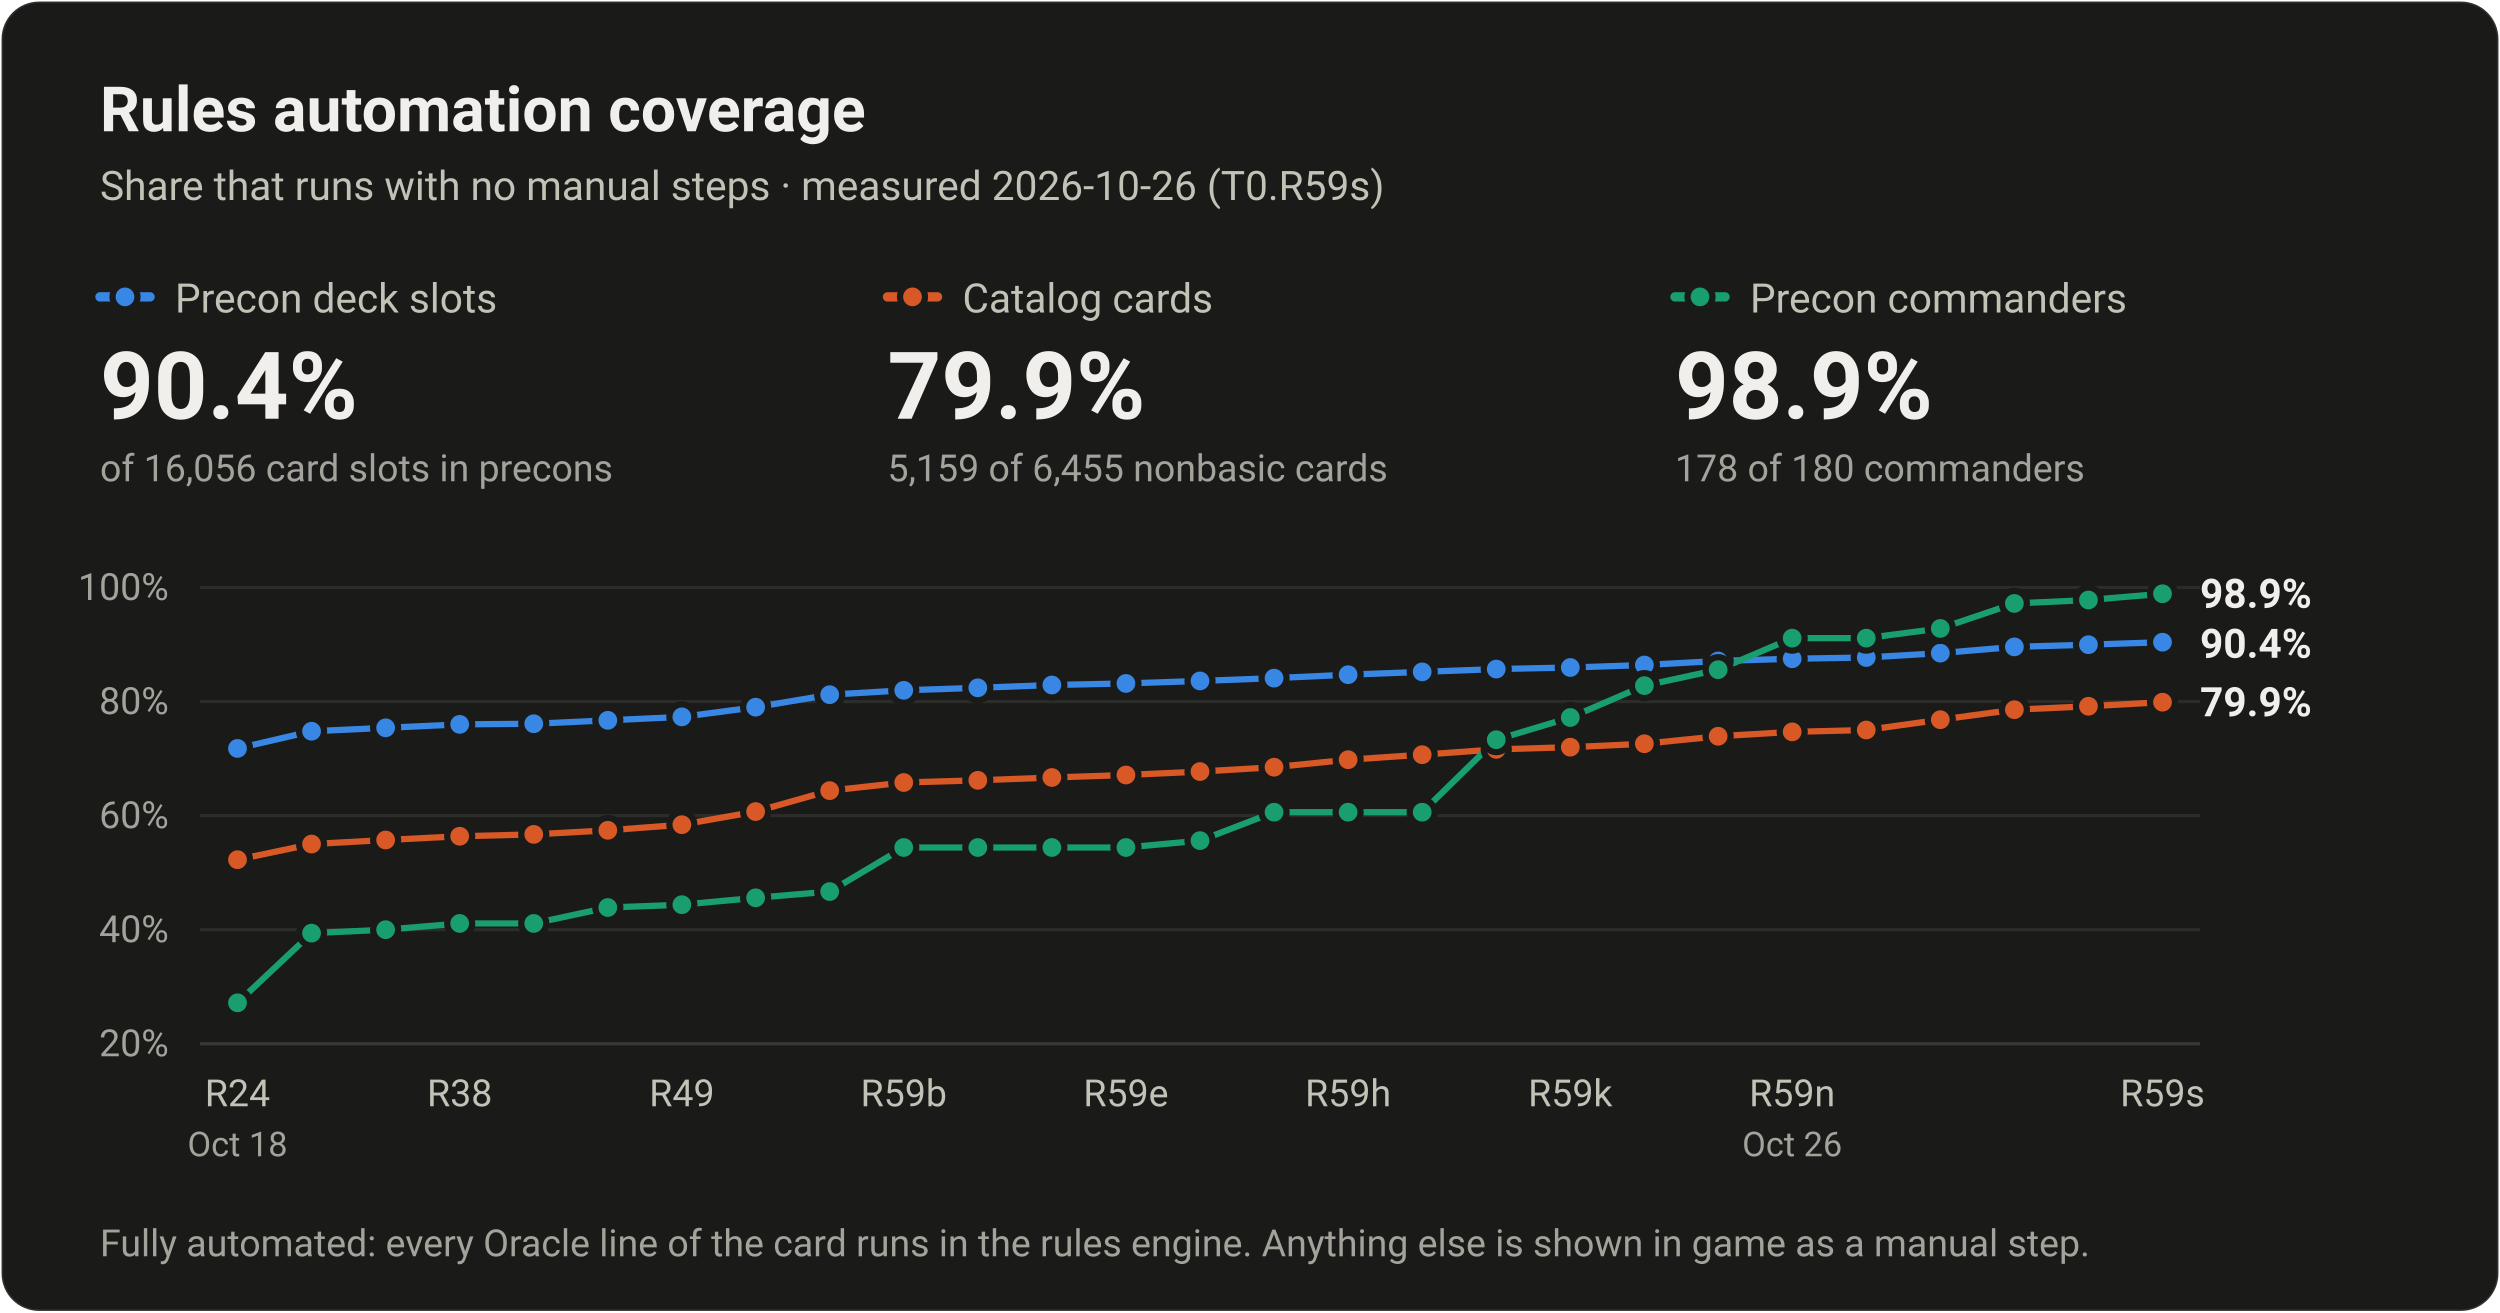
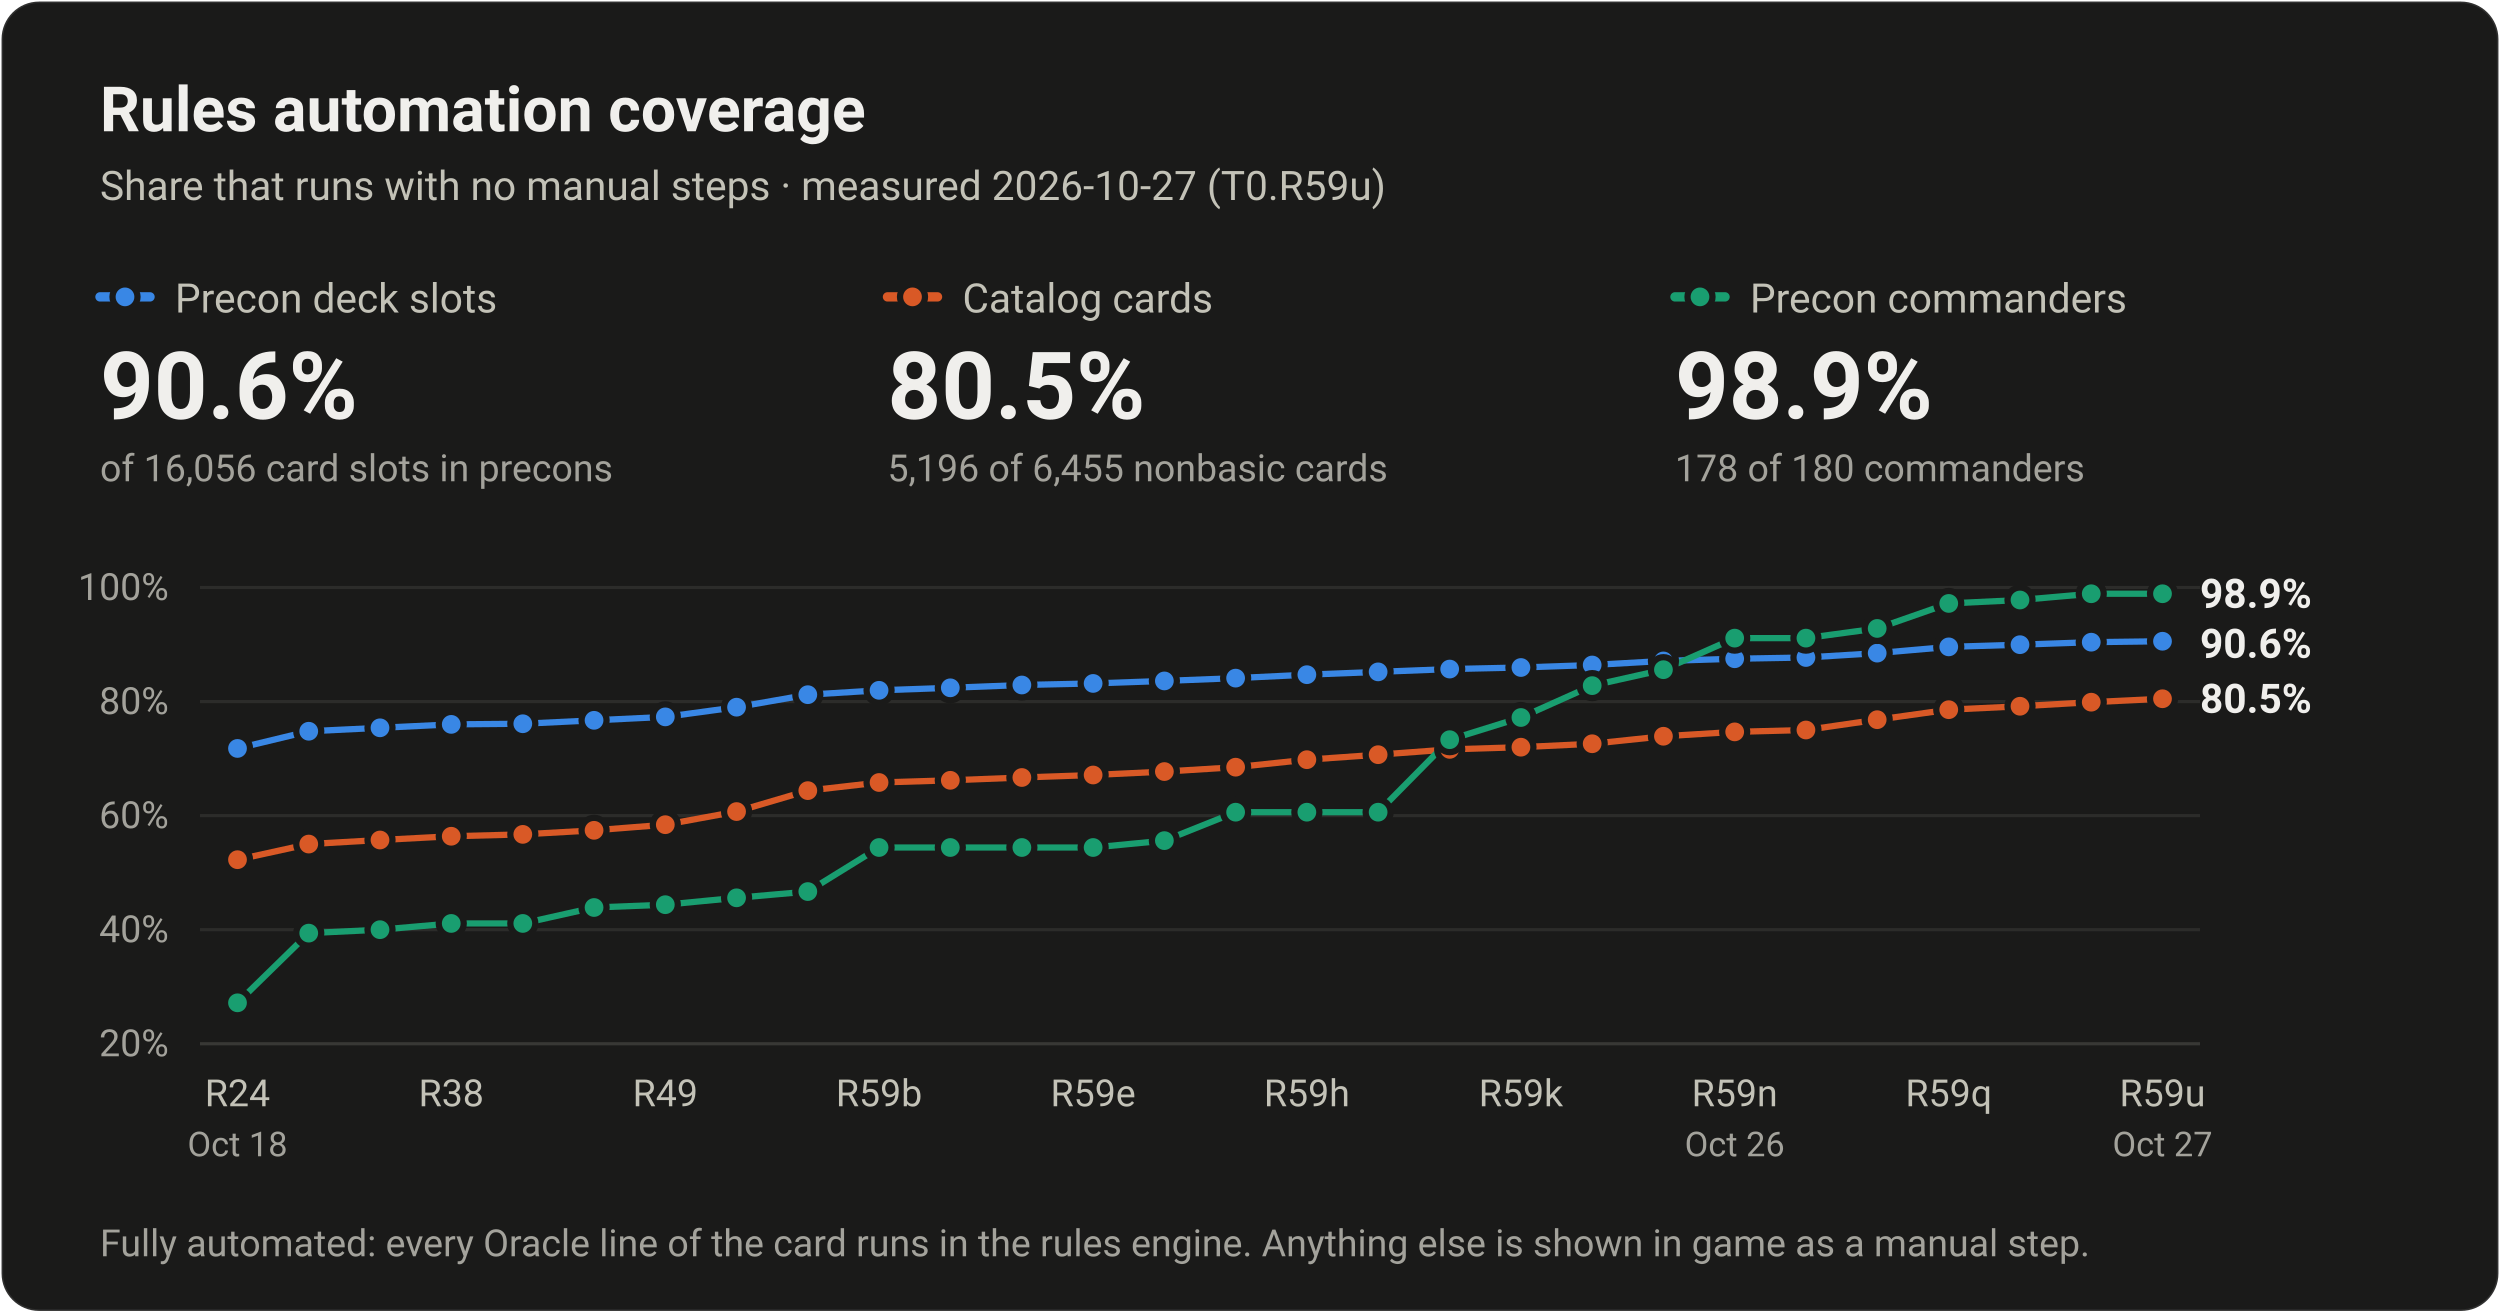
<svg xmlns="http://www.w3.org/2000/svg" viewBox="0 0 800 420" width="800" height="420" role="img" aria-labelledby="t d" font-family="system-ui, -apple-system, 'Segoe UI', Roboto, Helvetica, Arial, sans-serif">
  <rect x="0.5" y="0.5" width="799" height="419" rx="12" fill="#1a1a19" stroke="rgba(255,255,255,0.10)" />
  <text x="32" y="42" font-size="20" fill="#f0efec" font-weight="600">Rules automation coverage</text>
-   <text x="32" y="64" font-size="13" fill="#c3c2b7">Share that runs with no manual steps · measured 2026-10-26 (T0.R59s)</text>
+   <text x="32" y="64" font-size="13" fill="#c3c2b7">Share that runs with no manual steps · measured 2026-10-27 (T0.R59u)</text>
  <line x1="32" y1="95" x2="48" y2="95" stroke="#3987e5" stroke-width="3" stroke-linecap="round" />
  <circle cx="40" cy="95" r="4" fill="#3987e5" stroke="#1a1a19" stroke-width="2" />
  <text x="56" y="100" font-size="13" fill="#c3c2b7">Precon deck slots</text>
-   <text x="32" y="134" font-size="30" fill="#f0efec" font-weight="600">90.4%</text>
+   <text x="32" y="134" font-size="30" fill="#f0efec" font-weight="600">90.6%</text>
  <text x="32" y="154" font-size="12" fill="#a3a29b">of 16,056 card slots in precons</text>
  <line x1="284" y1="95" x2="300" y2="95" stroke="#d95926" stroke-width="3" stroke-linecap="round" />
  <circle cx="292" cy="95" r="4" fill="#d95926" stroke="#1a1a19" stroke-width="2" />
  <text x="308" y="100" font-size="13" fill="#c3c2b7">Catalog cards</text>
-   <text x="284" y="134" font-size="30" fill="#f0efec" font-weight="600">79.9%</text>
-   <text x="284" y="154" font-size="12" fill="#a3a29b">5,159 of 6,455 nonbasic cards</text>
+   <text x="284" y="134" font-size="30" fill="#f0efec" font-weight="600">80.5%</text>
+   <text x="284" y="154" font-size="12" fill="#a3a29b">5,196 of 6,455 nonbasic cards</text>
  <line x1="536" y1="95" x2="552" y2="95" stroke="#199e70" stroke-width="3" stroke-linecap="round" />
  <circle cx="544" cy="95" r="4" fill="#199e70" stroke="#1a1a19" stroke-width="2" />
  <text x="560" y="100" font-size="13" fill="#c3c2b7">Precon commanders</text>
  <text x="536" y="134" font-size="30" fill="#f0efec" font-weight="600">98.9%</text>
  <text x="536" y="154" font-size="12" fill="#a3a29b">178 of 180 commanders</text>
  <text x="54" y="338" font-size="12" fill="#a3a29b" text-anchor="end">20%</text>
  <line x1="64" y1="297.5" x2="704" y2="297.5" stroke="#2c2c2a" stroke-width="1" />
  <text x="54" y="301.5" font-size="12" fill="#a3a29b" text-anchor="end">40%</text>
  <line x1="64" y1="261" x2="704" y2="261" stroke="#2c2c2a" stroke-width="1" />
  <text x="54" y="265" font-size="12" fill="#a3a29b" text-anchor="end">60%</text>
  <line x1="64" y1="224.5" x2="704" y2="224.5" stroke="#2c2c2a" stroke-width="1" />
  <text x="54" y="228.5" font-size="12" fill="#a3a29b" text-anchor="end">80%</text>
  <line x1="64" y1="188" x2="704" y2="188" stroke="#2c2c2a" stroke-width="1" />
  <text x="54" y="192" font-size="12" fill="#a3a29b" text-anchor="end">100%</text>
  <line x1="64" y1="334" x2="704" y2="334" stroke="#383835" stroke-width="1" />
  <text x="76" y="354" font-size="12" fill="#c3c2b7" text-anchor="middle">R24</text>
  <text x="76" y="370" font-size="11" fill="#a3a29b" text-anchor="middle">Oct 18</text>
-   <text x="147.1" y="354" font-size="12" fill="#c3c2b7" text-anchor="middle">R38</text>
-   <text x="218.2" y="354" font-size="12" fill="#c3c2b7" text-anchor="middle">R49</text>
-   <text x="289.2" y="354" font-size="12" fill="#c3c2b7" text-anchor="middle">R59b</text>
-   <text x="360.3" y="354" font-size="12" fill="#c3c2b7" text-anchor="middle">R59e</text>
-   <text x="431.4" y="354" font-size="12" fill="#c3c2b7" text-anchor="middle">R59h</text>
-   <text x="502.5" y="354" font-size="12" fill="#c3c2b7" text-anchor="middle">R59k</text>
-   <text x="573.5" y="354" font-size="12" fill="#c3c2b7" text-anchor="middle">R59n</text>
-   <text x="573.5" y="370" font-size="11" fill="#a3a29b" text-anchor="middle">Oct 26</text>
-   <text x="692" y="354" font-size="12" fill="#c3c2b7" text-anchor="middle">R59s</text>
-   <path d="M76 239.5 L99.7 234 L123.4 232.9 L147.1 231.8 L170.8 231.6 L194.5 230.5 L218.2 229.4 L241.8 226.3 L265.5 222.3 L289.2 220.9 L312.9 220.1 L336.6 219.2 L360.3 218.7 L384 217.9 L407.7 217 L431.4 215.9 L455.1 215 L478.8 214.1 L502.5 213.6 L526.2 212.8 L549.8 211.5 L573.5 210.8 L597.2 210.4 L620.9 209 L644.6 207 L668.3 206.3 L692 205.5" fill="none" stroke="#3987e5" stroke-width="2" stroke-linejoin="round" stroke-linecap="round" />
-   <path d="M76 275.1 L99.7 270.1 L123.4 268.8 L147.1 267.6 L170.8 267 L194.5 265.7 L218.2 263.9 L241.8 259.7 L265.5 253 L289.2 250.4 L312.9 249.7 L336.6 248.8 L360.3 248 L384 246.9 L407.7 245.5 L431.4 243.1 L455.1 241.5 L478.8 239.8 L502.5 239.1 L526.2 238 L549.8 235.6 L573.5 234.2 L597.2 233.6 L620.9 230.3 L644.6 227.1 L668.3 226 L692 224.7" fill="none" stroke="#d95926" stroke-width="2" stroke-linejoin="round" stroke-linecap="round" />
-   <path d="M76 320.9 L99.7 298.6 L123.4 297.5 L147.1 295.5 L170.8 295.5 L194.5 290.4 L218.2 289.5 L241.8 287.3 L265.5 285.3 L289.2 271.2 L312.9 271.2 L336.6 271.2 L360.3 271.2 L384 269 L407.7 259.9 L431.4 259.9 L455.1 259.9 L478.8 236.7 L502.5 229.6 L526.2 219.4 L549.8 214.3 L573.5 204.2 L597.2 204.2 L620.9 201.1 L644.6 193.1 L668.3 192 L692 190" fill="none" stroke="#199e70" stroke-width="2" stroke-linejoin="round" stroke-linecap="round" />
+   <text x="144.4" y="354" font-size="12" fill="#c3c2b7" text-anchor="middle">R38</text>
+   <text x="212.9" y="354" font-size="12" fill="#c3c2b7" text-anchor="middle">R49</text>
+   <text x="281.3" y="354" font-size="12" fill="#c3c2b7" text-anchor="middle">R59b</text>
+   <text x="349.8" y="354" font-size="12" fill="#c3c2b7" text-anchor="middle">R59e</text>
+   <text x="418.2" y="354" font-size="12" fill="#c3c2b7" text-anchor="middle">R59h</text>
+   <text x="486.7" y="354" font-size="12" fill="#c3c2b7" text-anchor="middle">R59k</text>
+   <text x="555.1" y="354" font-size="12" fill="#c3c2b7" text-anchor="middle">R59n</text>
+   <text x="555.1" y="370" font-size="11" fill="#a3a29b" text-anchor="middle">Oct 26</text>
+   <text x="623.6" y="354" font-size="12" fill="#c3c2b7" text-anchor="middle">R59q</text>
+   <text x="692" y="354" font-size="12" fill="#c3c2b7" text-anchor="middle">R59u</text>
+   <text x="692" y="370" font-size="11" fill="#a3a29b" text-anchor="middle">Oct 27</text>
+   <path d="M76 239.5 L98.8 234 L121.6 232.9 L144.4 231.8 L167.3 231.6 L190.1 230.5 L212.9 229.4 L235.7 226.3 L258.5 222.3 L281.3 220.9 L304.1 220.1 L327 219.2 L349.8 218.7 L372.6 217.9 L395.4 217 L418.2 215.9 L441 215 L463.9 214.1 L486.7 213.6 L509.5 212.8 L532.3 211.5 L555.1 210.8 L577.9 210.4 L600.7 209 L623.6 207 L646.4 206.3 L669.2 205.5 L692 205.2" fill="none" stroke="#3987e5" stroke-width="2" stroke-linejoin="round" stroke-linecap="round" />
+   <path d="M76 275.1 L98.8 270.1 L121.6 268.8 L144.4 267.6 L167.3 267 L190.1 265.7 L212.9 263.9 L235.7 259.7 L258.5 253 L281.3 250.4 L304.1 249.7 L327 248.8 L349.8 248 L372.6 246.9 L395.4 245.5 L418.2 243.1 L441 241.5 L463.9 239.8 L486.7 239.1 L509.5 238 L532.3 235.6 L555.1 234.2 L577.9 233.6 L600.7 230.3 L623.6 227.1 L646.4 226 L669.2 224.7 L692 223.6" fill="none" stroke="#d95926" stroke-width="2" stroke-linejoin="round" stroke-linecap="round" />
+   <path d="M76 320.9 L98.8 298.6 L121.6 297.5 L144.4 295.5 L167.3 295.5 L190.1 290.4 L212.9 289.5 L235.7 287.3 L258.5 285.3 L281.3 271.2 L304.1 271.2 L327 271.2 L349.8 271.2 L372.6 269 L395.4 259.9 L418.2 259.9 L441 259.9 L463.9 236.7 L486.7 229.6 L509.5 219.4 L532.3 214.3 L555.1 204.2 L577.9 204.2 L600.7 201.1 L623.6 193.1 L646.4 192 L669.2 190 L692 190" fill="none" stroke="#199e70" stroke-width="2" stroke-linejoin="round" stroke-linecap="round" />
  <circle cx="76" cy="239.5" r="4" fill="#3987e5" stroke="#1a1a19" stroke-width="2" />
-   <circle cx="99.7" cy="234" r="4" fill="#3987e5" stroke="#1a1a19" stroke-width="2" />
-   <circle cx="123.4" cy="232.9" r="4" fill="#3987e5" stroke="#1a1a19" stroke-width="2" />
-   <circle cx="147.1" cy="231.8" r="4" fill="#3987e5" stroke="#1a1a19" stroke-width="2" />
-   <circle cx="170.8" cy="231.6" r="4" fill="#3987e5" stroke="#1a1a19" stroke-width="2" />
-   <circle cx="194.5" cy="230.5" r="4" fill="#3987e5" stroke="#1a1a19" stroke-width="2" />
-   <circle cx="218.2" cy="229.4" r="4" fill="#3987e5" stroke="#1a1a19" stroke-width="2" />
-   <circle cx="241.8" cy="226.3" r="4" fill="#3987e5" stroke="#1a1a19" stroke-width="2" />
-   <circle cx="265.5" cy="222.3" r="4" fill="#3987e5" stroke="#1a1a19" stroke-width="2" />
-   <circle cx="289.2" cy="220.9" r="4" fill="#3987e5" stroke="#1a1a19" stroke-width="2" />
-   <circle cx="312.9" cy="220.1" r="4" fill="#3987e5" stroke="#1a1a19" stroke-width="2" />
-   <circle cx="336.6" cy="219.2" r="4" fill="#3987e5" stroke="#1a1a19" stroke-width="2" />
-   <circle cx="360.3" cy="218.7" r="4" fill="#3987e5" stroke="#1a1a19" stroke-width="2" />
-   <circle cx="384" cy="217.9" r="4" fill="#3987e5" stroke="#1a1a19" stroke-width="2" />
-   <circle cx="407.7" cy="217" r="4" fill="#3987e5" stroke="#1a1a19" stroke-width="2" />
-   <circle cx="431.4" cy="215.9" r="4" fill="#3987e5" stroke="#1a1a19" stroke-width="2" />
-   <circle cx="455.1" cy="215" r="4" fill="#3987e5" stroke="#1a1a19" stroke-width="2" />
-   <circle cx="478.8" cy="214.1" r="4" fill="#3987e5" stroke="#1a1a19" stroke-width="2" />
-   <circle cx="502.5" cy="213.6" r="4" fill="#3987e5" stroke="#1a1a19" stroke-width="2" />
-   <circle cx="526.2" cy="212.8" r="4" fill="#3987e5" stroke="#1a1a19" stroke-width="2" />
-   <circle cx="549.8" cy="211.5" r="4" fill="#3987e5" stroke="#1a1a19" stroke-width="2" />
-   <circle cx="573.5" cy="210.8" r="4" fill="#3987e5" stroke="#1a1a19" stroke-width="2" />
-   <circle cx="597.2" cy="210.4" r="4" fill="#3987e5" stroke="#1a1a19" stroke-width="2" />
-   <circle cx="620.9" cy="209" r="4" fill="#3987e5" stroke="#1a1a19" stroke-width="2" />
-   <circle cx="644.6" cy="207" r="4" fill="#3987e5" stroke="#1a1a19" stroke-width="2" />
-   <circle cx="668.3" cy="206.3" r="4" fill="#3987e5" stroke="#1a1a19" stroke-width="2" />
-   <circle cx="692" cy="205.5" r="4" fill="#3987e5" stroke="#1a1a19" stroke-width="2" />
+   <circle cx="98.8" cy="234" r="4" fill="#3987e5" stroke="#1a1a19" stroke-width="2" />
+   <circle cx="121.6" cy="232.9" r="4" fill="#3987e5" stroke="#1a1a19" stroke-width="2" />
+   <circle cx="144.4" cy="231.8" r="4" fill="#3987e5" stroke="#1a1a19" stroke-width="2" />
+   <circle cx="167.3" cy="231.6" r="4" fill="#3987e5" stroke="#1a1a19" stroke-width="2" />
+   <circle cx="190.1" cy="230.5" r="4" fill="#3987e5" stroke="#1a1a19" stroke-width="2" />
+   <circle cx="212.9" cy="229.4" r="4" fill="#3987e5" stroke="#1a1a19" stroke-width="2" />
+   <circle cx="235.7" cy="226.3" r="4" fill="#3987e5" stroke="#1a1a19" stroke-width="2" />
+   <circle cx="258.5" cy="222.3" r="4" fill="#3987e5" stroke="#1a1a19" stroke-width="2" />
+   <circle cx="281.3" cy="220.9" r="4" fill="#3987e5" stroke="#1a1a19" stroke-width="2" />
+   <circle cx="304.1" cy="220.1" r="4" fill="#3987e5" stroke="#1a1a19" stroke-width="2" />
+   <circle cx="327" cy="219.2" r="4" fill="#3987e5" stroke="#1a1a19" stroke-width="2" />
+   <circle cx="349.8" cy="218.7" r="4" fill="#3987e5" stroke="#1a1a19" stroke-width="2" />
+   <circle cx="372.6" cy="217.9" r="4" fill="#3987e5" stroke="#1a1a19" stroke-width="2" />
+   <circle cx="395.4" cy="217" r="4" fill="#3987e5" stroke="#1a1a19" stroke-width="2" />
+   <circle cx="418.2" cy="215.9" r="4" fill="#3987e5" stroke="#1a1a19" stroke-width="2" />
+   <circle cx="441" cy="215" r="4" fill="#3987e5" stroke="#1a1a19" stroke-width="2" />
+   <circle cx="463.9" cy="214.1" r="4" fill="#3987e5" stroke="#1a1a19" stroke-width="2" />
+   <circle cx="486.7" cy="213.6" r="4" fill="#3987e5" stroke="#1a1a19" stroke-width="2" />
+   <circle cx="509.5" cy="212.8" r="4" fill="#3987e5" stroke="#1a1a19" stroke-width="2" />
+   <circle cx="532.3" cy="211.5" r="4" fill="#3987e5" stroke="#1a1a19" stroke-width="2" />
+   <circle cx="555.1" cy="210.8" r="4" fill="#3987e5" stroke="#1a1a19" stroke-width="2" />
+   <circle cx="577.9" cy="210.4" r="4" fill="#3987e5" stroke="#1a1a19" stroke-width="2" />
+   <circle cx="600.7" cy="209" r="4" fill="#3987e5" stroke="#1a1a19" stroke-width="2" />
+   <circle cx="623.6" cy="207" r="4" fill="#3987e5" stroke="#1a1a19" stroke-width="2" />
+   <circle cx="646.4" cy="206.3" r="4" fill="#3987e5" stroke="#1a1a19" stroke-width="2" />
+   <circle cx="669.2" cy="205.5" r="4" fill="#3987e5" stroke="#1a1a19" stroke-width="2" />
+   <circle cx="692" cy="205.2" r="4" fill="#3987e5" stroke="#1a1a19" stroke-width="2" />
  <circle cx="76" cy="275.1" r="4" fill="#d95926" stroke="#1a1a19" stroke-width="2" />
-   <circle cx="99.7" cy="270.1" r="4" fill="#d95926" stroke="#1a1a19" stroke-width="2" />
-   <circle cx="123.4" cy="268.8" r="4" fill="#d95926" stroke="#1a1a19" stroke-width="2" />
-   <circle cx="147.1" cy="267.6" r="4" fill="#d95926" stroke="#1a1a19" stroke-width="2" />
-   <circle cx="170.8" cy="267" r="4" fill="#d95926" stroke="#1a1a19" stroke-width="2" />
-   <circle cx="194.5" cy="265.7" r="4" fill="#d95926" stroke="#1a1a19" stroke-width="2" />
-   <circle cx="218.2" cy="263.9" r="4" fill="#d95926" stroke="#1a1a19" stroke-width="2" />
-   <circle cx="241.8" cy="259.7" r="4" fill="#d95926" stroke="#1a1a19" stroke-width="2" />
-   <circle cx="265.5" cy="253" r="4" fill="#d95926" stroke="#1a1a19" stroke-width="2" />
-   <circle cx="289.2" cy="250.4" r="4" fill="#d95926" stroke="#1a1a19" stroke-width="2" />
-   <circle cx="312.9" cy="249.7" r="4" fill="#d95926" stroke="#1a1a19" stroke-width="2" />
-   <circle cx="336.6" cy="248.8" r="4" fill="#d95926" stroke="#1a1a19" stroke-width="2" />
-   <circle cx="360.3" cy="248" r="4" fill="#d95926" stroke="#1a1a19" stroke-width="2" />
-   <circle cx="384" cy="246.9" r="4" fill="#d95926" stroke="#1a1a19" stroke-width="2" />
-   <circle cx="407.7" cy="245.5" r="4" fill="#d95926" stroke="#1a1a19" stroke-width="2" />
-   <circle cx="431.4" cy="243.1" r="4" fill="#d95926" stroke="#1a1a19" stroke-width="2" />
-   <circle cx="455.1" cy="241.5" r="4" fill="#d95926" stroke="#1a1a19" stroke-width="2" />
-   <circle cx="478.8" cy="239.8" r="4" fill="#d95926" stroke="#1a1a19" stroke-width="2" />
-   <circle cx="502.5" cy="239.1" r="4" fill="#d95926" stroke="#1a1a19" stroke-width="2" />
-   <circle cx="526.2" cy="238" r="4" fill="#d95926" stroke="#1a1a19" stroke-width="2" />
-   <circle cx="549.8" cy="235.6" r="4" fill="#d95926" stroke="#1a1a19" stroke-width="2" />
-   <circle cx="573.5" cy="234.2" r="4" fill="#d95926" stroke="#1a1a19" stroke-width="2" />
-   <circle cx="597.2" cy="233.6" r="4" fill="#d95926" stroke="#1a1a19" stroke-width="2" />
-   <circle cx="620.9" cy="230.3" r="4" fill="#d95926" stroke="#1a1a19" stroke-width="2" />
-   <circle cx="644.6" cy="227.1" r="4" fill="#d95926" stroke="#1a1a19" stroke-width="2" />
-   <circle cx="668.3" cy="226" r="4" fill="#d95926" stroke="#1a1a19" stroke-width="2" />
-   <circle cx="692" cy="224.7" r="4" fill="#d95926" stroke="#1a1a19" stroke-width="2" />
+   <circle cx="98.8" cy="270.1" r="4" fill="#d95926" stroke="#1a1a19" stroke-width="2" />
+   <circle cx="121.6" cy="268.8" r="4" fill="#d95926" stroke="#1a1a19" stroke-width="2" />
+   <circle cx="144.4" cy="267.6" r="4" fill="#d95926" stroke="#1a1a19" stroke-width="2" />
+   <circle cx="167.3" cy="267" r="4" fill="#d95926" stroke="#1a1a19" stroke-width="2" />
+   <circle cx="190.1" cy="265.7" r="4" fill="#d95926" stroke="#1a1a19" stroke-width="2" />
+   <circle cx="212.9" cy="263.9" r="4" fill="#d95926" stroke="#1a1a19" stroke-width="2" />
+   <circle cx="235.7" cy="259.7" r="4" fill="#d95926" stroke="#1a1a19" stroke-width="2" />
+   <circle cx="258.5" cy="253" r="4" fill="#d95926" stroke="#1a1a19" stroke-width="2" />
+   <circle cx="281.3" cy="250.4" r="4" fill="#d95926" stroke="#1a1a19" stroke-width="2" />
+   <circle cx="304.1" cy="249.7" r="4" fill="#d95926" stroke="#1a1a19" stroke-width="2" />
+   <circle cx="327" cy="248.8" r="4" fill="#d95926" stroke="#1a1a19" stroke-width="2" />
+   <circle cx="349.8" cy="248" r="4" fill="#d95926" stroke="#1a1a19" stroke-width="2" />
+   <circle cx="372.6" cy="246.9" r="4" fill="#d95926" stroke="#1a1a19" stroke-width="2" />
+   <circle cx="395.4" cy="245.5" r="4" fill="#d95926" stroke="#1a1a19" stroke-width="2" />
+   <circle cx="418.2" cy="243.1" r="4" fill="#d95926" stroke="#1a1a19" stroke-width="2" />
+   <circle cx="441" cy="241.5" r="4" fill="#d95926" stroke="#1a1a19" stroke-width="2" />
+   <circle cx="463.9" cy="239.8" r="4" fill="#d95926" stroke="#1a1a19" stroke-width="2" />
+   <circle cx="486.7" cy="239.1" r="4" fill="#d95926" stroke="#1a1a19" stroke-width="2" />
+   <circle cx="509.5" cy="238" r="4" fill="#d95926" stroke="#1a1a19" stroke-width="2" />
+   <circle cx="532.3" cy="235.6" r="4" fill="#d95926" stroke="#1a1a19" stroke-width="2" />
+   <circle cx="555.1" cy="234.2" r="4" fill="#d95926" stroke="#1a1a19" stroke-width="2" />
+   <circle cx="577.9" cy="233.6" r="4" fill="#d95926" stroke="#1a1a19" stroke-width="2" />
+   <circle cx="600.7" cy="230.3" r="4" fill="#d95926" stroke="#1a1a19" stroke-width="2" />
+   <circle cx="623.6" cy="227.1" r="4" fill="#d95926" stroke="#1a1a19" stroke-width="2" />
+   <circle cx="646.4" cy="226" r="4" fill="#d95926" stroke="#1a1a19" stroke-width="2" />
+   <circle cx="669.2" cy="224.7" r="4" fill="#d95926" stroke="#1a1a19" stroke-width="2" />
+   <circle cx="692" cy="223.6" r="4" fill="#d95926" stroke="#1a1a19" stroke-width="2" />
  <circle cx="76" cy="320.9" r="4" fill="#199e70" stroke="#1a1a19" stroke-width="2" />
-   <circle cx="99.7" cy="298.6" r="4" fill="#199e70" stroke="#1a1a19" stroke-width="2" />
-   <circle cx="123.4" cy="297.5" r="4" fill="#199e70" stroke="#1a1a19" stroke-width="2" />
-   <circle cx="147.1" cy="295.5" r="4" fill="#199e70" stroke="#1a1a19" stroke-width="2" />
-   <circle cx="170.8" cy="295.5" r="4" fill="#199e70" stroke="#1a1a19" stroke-width="2" />
-   <circle cx="194.5" cy="290.4" r="4" fill="#199e70" stroke="#1a1a19" stroke-width="2" />
-   <circle cx="218.2" cy="289.5" r="4" fill="#199e70" stroke="#1a1a19" stroke-width="2" />
-   <circle cx="241.8" cy="287.3" r="4" fill="#199e70" stroke="#1a1a19" stroke-width="2" />
-   <circle cx="265.5" cy="285.3" r="4" fill="#199e70" stroke="#1a1a19" stroke-width="2" />
-   <circle cx="289.2" cy="271.2" r="4" fill="#199e70" stroke="#1a1a19" stroke-width="2" />
-   <circle cx="312.9" cy="271.2" r="4" fill="#199e70" stroke="#1a1a19" stroke-width="2" />
-   <circle cx="336.6" cy="271.2" r="4" fill="#199e70" stroke="#1a1a19" stroke-width="2" />
-   <circle cx="360.3" cy="271.2" r="4" fill="#199e70" stroke="#1a1a19" stroke-width="2" />
-   <circle cx="384" cy="269" r="4" fill="#199e70" stroke="#1a1a19" stroke-width="2" />
-   <circle cx="407.7" cy="259.9" r="4" fill="#199e70" stroke="#1a1a19" stroke-width="2" />
-   <circle cx="431.4" cy="259.9" r="4" fill="#199e70" stroke="#1a1a19" stroke-width="2" />
-   <circle cx="455.1" cy="259.9" r="4" fill="#199e70" stroke="#1a1a19" stroke-width="2" />
-   <circle cx="478.8" cy="236.7" r="4" fill="#199e70" stroke="#1a1a19" stroke-width="2" />
-   <circle cx="502.5" cy="229.6" r="4" fill="#199e70" stroke="#1a1a19" stroke-width="2" />
-   <circle cx="526.2" cy="219.4" r="4" fill="#199e70" stroke="#1a1a19" stroke-width="2" />
-   <circle cx="549.8" cy="214.3" r="4" fill="#199e70" stroke="#1a1a19" stroke-width="2" />
-   <circle cx="573.5" cy="204.2" r="4" fill="#199e70" stroke="#1a1a19" stroke-width="2" />
-   <circle cx="597.2" cy="204.2" r="4" fill="#199e70" stroke="#1a1a19" stroke-width="2" />
-   <circle cx="620.9" cy="201.1" r="4" fill="#199e70" stroke="#1a1a19" stroke-width="2" />
-   <circle cx="644.6" cy="193.1" r="4" fill="#199e70" stroke="#1a1a19" stroke-width="2" />
-   <circle cx="668.3" cy="192" r="4" fill="#199e70" stroke="#1a1a19" stroke-width="2" />
+   <circle cx="98.8" cy="298.6" r="4" fill="#199e70" stroke="#1a1a19" stroke-width="2" />
+   <circle cx="121.6" cy="297.5" r="4" fill="#199e70" stroke="#1a1a19" stroke-width="2" />
+   <circle cx="144.4" cy="295.5" r="4" fill="#199e70" stroke="#1a1a19" stroke-width="2" />
+   <circle cx="167.3" cy="295.5" r="4" fill="#199e70" stroke="#1a1a19" stroke-width="2" />
+   <circle cx="190.1" cy="290.4" r="4" fill="#199e70" stroke="#1a1a19" stroke-width="2" />
+   <circle cx="212.9" cy="289.5" r="4" fill="#199e70" stroke="#1a1a19" stroke-width="2" />
+   <circle cx="235.7" cy="287.3" r="4" fill="#199e70" stroke="#1a1a19" stroke-width="2" />
+   <circle cx="258.5" cy="285.3" r="4" fill="#199e70" stroke="#1a1a19" stroke-width="2" />
+   <circle cx="281.3" cy="271.2" r="4" fill="#199e70" stroke="#1a1a19" stroke-width="2" />
+   <circle cx="304.1" cy="271.2" r="4" fill="#199e70" stroke="#1a1a19" stroke-width="2" />
+   <circle cx="327" cy="271.2" r="4" fill="#199e70" stroke="#1a1a19" stroke-width="2" />
+   <circle cx="349.8" cy="271.2" r="4" fill="#199e70" stroke="#1a1a19" stroke-width="2" />
+   <circle cx="372.6" cy="269" r="4" fill="#199e70" stroke="#1a1a19" stroke-width="2" />
+   <circle cx="395.4" cy="259.9" r="4" fill="#199e70" stroke="#1a1a19" stroke-width="2" />
+   <circle cx="418.2" cy="259.9" r="4" fill="#199e70" stroke="#1a1a19" stroke-width="2" />
+   <circle cx="441" cy="259.9" r="4" fill="#199e70" stroke="#1a1a19" stroke-width="2" />
+   <circle cx="463.9" cy="236.7" r="4" fill="#199e70" stroke="#1a1a19" stroke-width="2" />
+   <circle cx="486.7" cy="229.6" r="4" fill="#199e70" stroke="#1a1a19" stroke-width="2" />
+   <circle cx="509.5" cy="219.4" r="4" fill="#199e70" stroke="#1a1a19" stroke-width="2" />
+   <circle cx="532.3" cy="214.3" r="4" fill="#199e70" stroke="#1a1a19" stroke-width="2" />
+   <circle cx="555.1" cy="204.2" r="4" fill="#199e70" stroke="#1a1a19" stroke-width="2" />
+   <circle cx="577.9" cy="204.2" r="4" fill="#199e70" stroke="#1a1a19" stroke-width="2" />
+   <circle cx="600.7" cy="201.1" r="4" fill="#199e70" stroke="#1a1a19" stroke-width="2" />
+   <circle cx="623.6" cy="193.1" r="4" fill="#199e70" stroke="#1a1a19" stroke-width="2" />
+   <circle cx="646.4" cy="192" r="4" fill="#199e70" stroke="#1a1a19" stroke-width="2" />
+   <circle cx="669.2" cy="190" r="4" fill="#199e70" stroke="#1a1a19" stroke-width="2" />
  <circle cx="692" cy="190" r="4" fill="#199e70" stroke="#1a1a19" stroke-width="2" />
  <text x="704" y="194.5" font-size="13" fill="#f0efec" font-weight="600">98.9%</text>
-   <text x="704" y="210.5" font-size="13" fill="#f0efec" font-weight="600">90.4%</text>
-   <text x="704" y="229.2" font-size="13" fill="#f0efec" font-weight="600">79.9%</text>
+   <text x="704" y="210.5" font-size="13" fill="#f0efec" font-weight="600">90.6%</text>
+   <text x="704" y="228.1" font-size="13" fill="#f0efec" font-weight="600">80.5%</text>
  <text x="32" y="402" font-size="12" fill="#a3a29b">Fully automated: every Oracle line of the card runs in the rules engine. Anything else is shown in game as a manual step.</text>
</svg>
